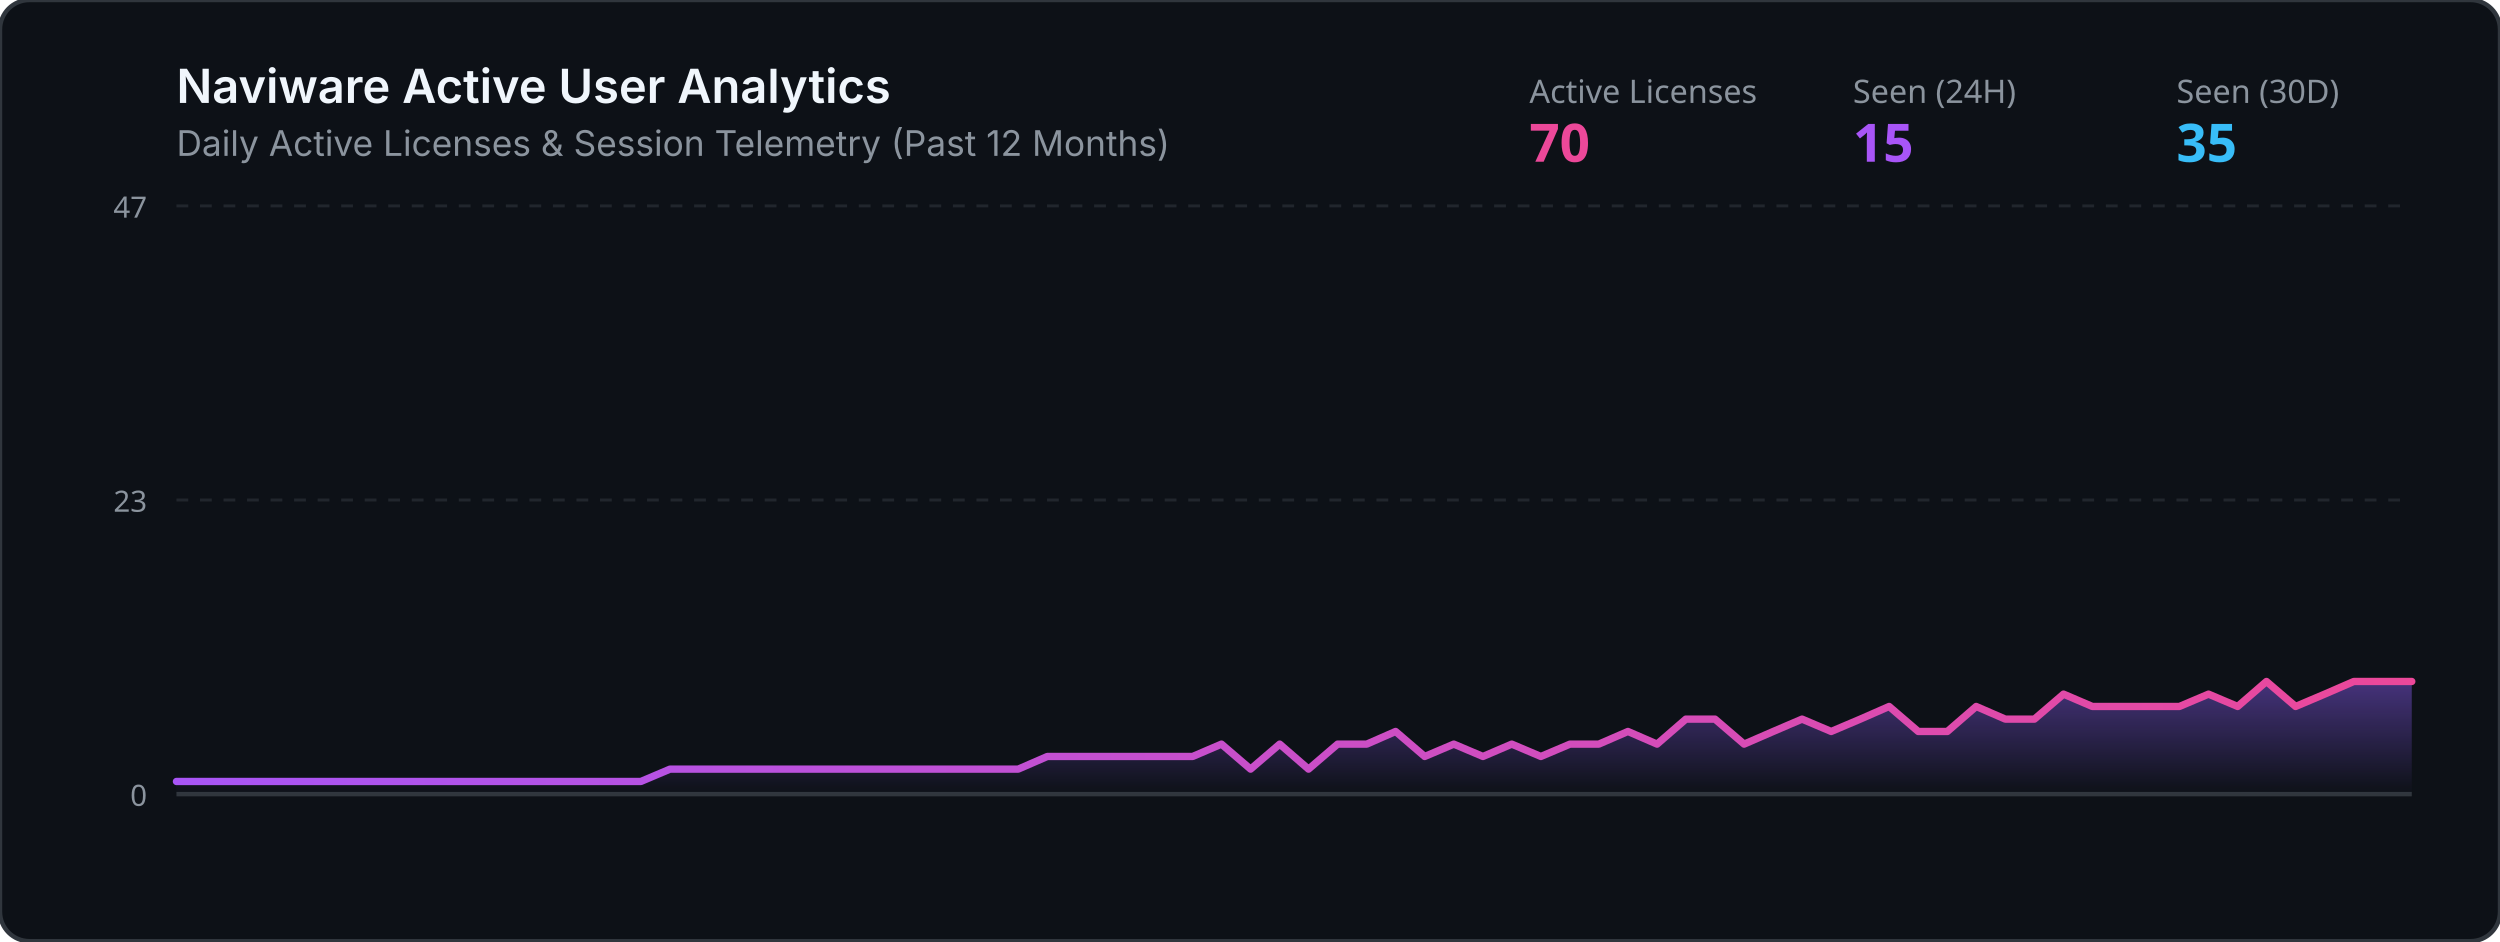
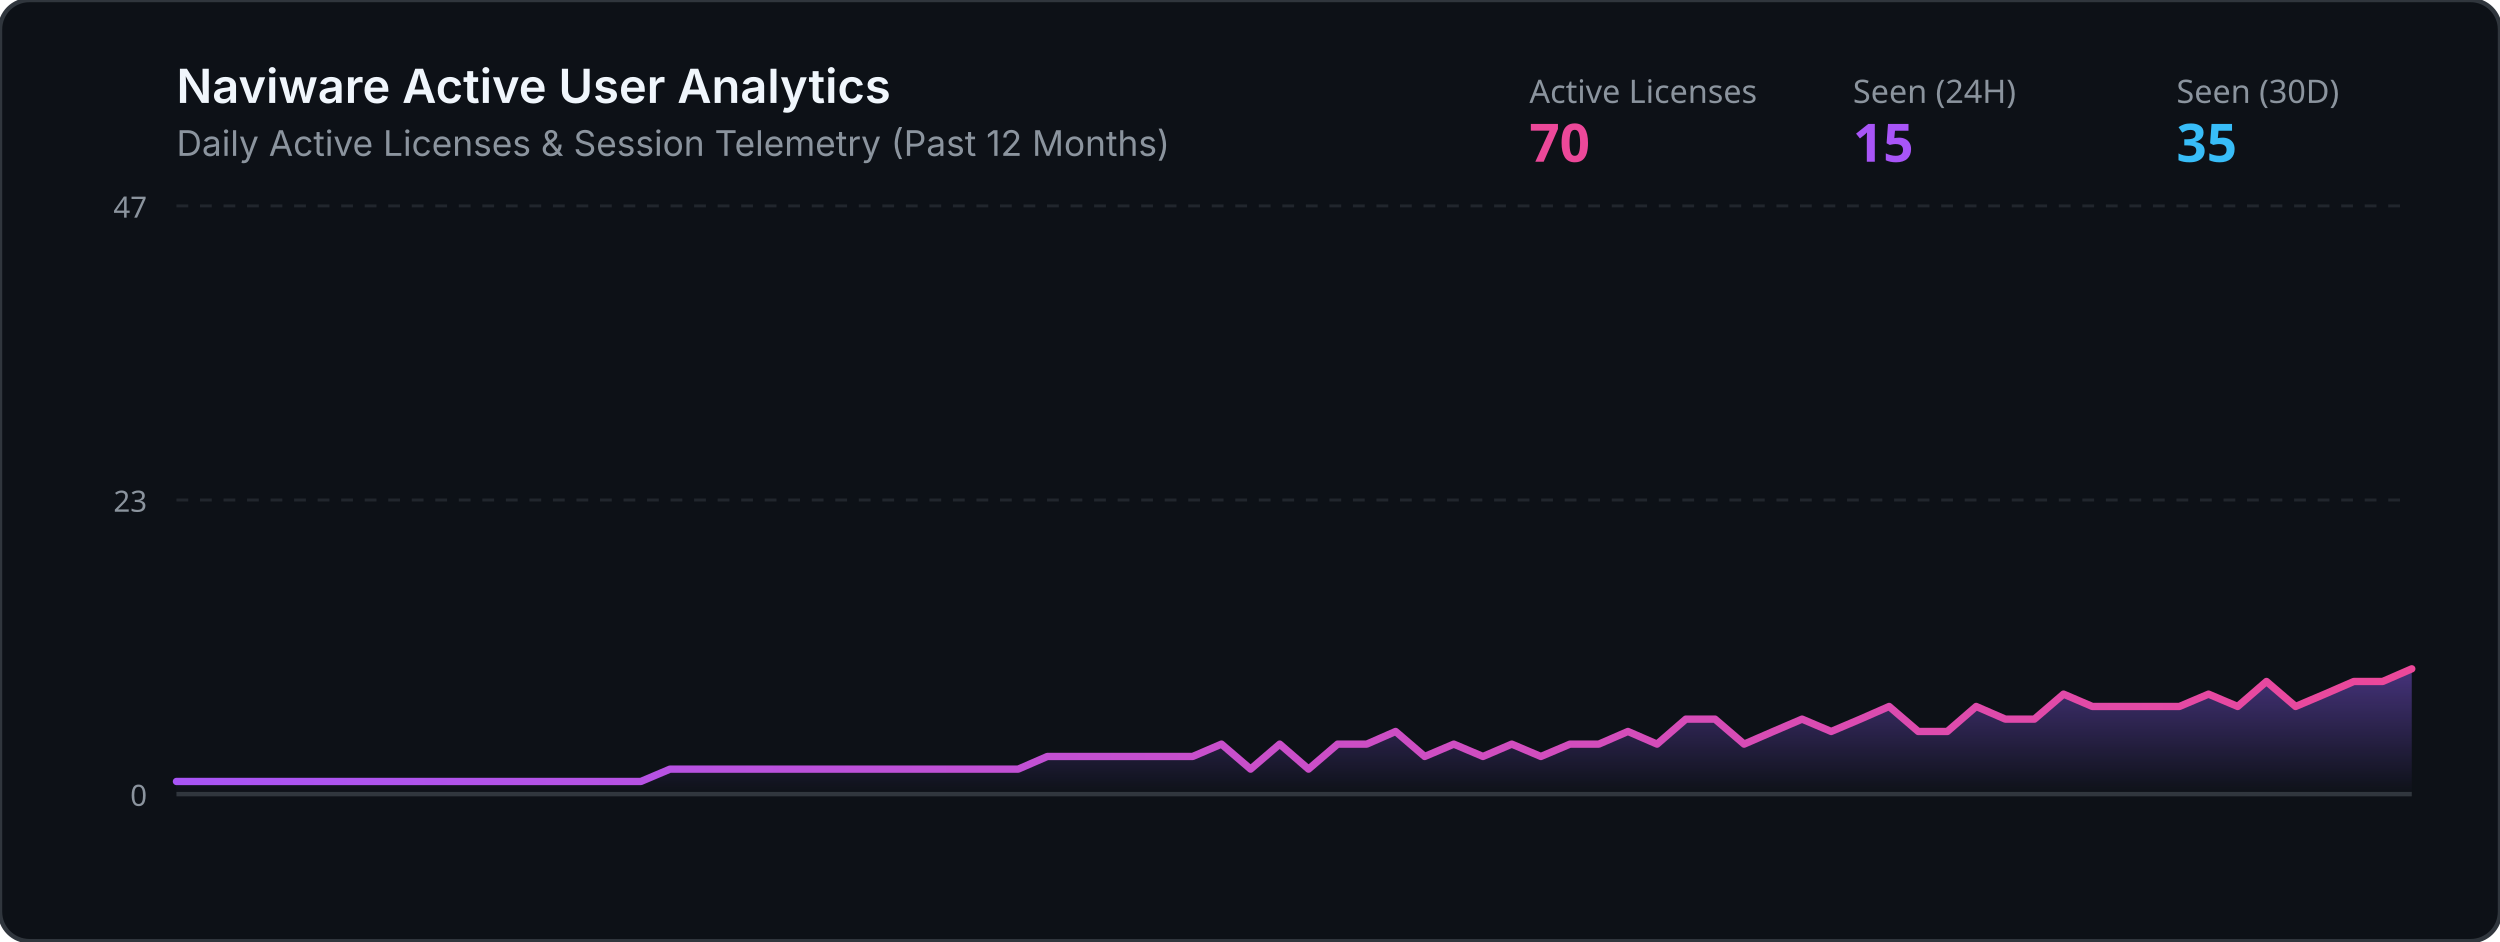
<svg xmlns="http://www.w3.org/2000/svg" viewBox="0 0 850 320" width="100%" height="320">
  <defs>
    <linearGradient id="grad" x1="0%" y1="0%" x2="0%" y2="100%">
      <stop offset="0%" stop-color="#8b5cf6" stop-opacity="0.45" />
      <stop offset="100%" stop-color="#8b5cf6" stop-opacity="0.0" />
    </linearGradient>
    <linearGradient id="lineGrad" x1="0%" y1="0%" x2="100%" y2="0%">
      <stop offset="0%" stop-color="#a855f7" />
      <stop offset="100%" stop-color="#ec4899" />
    </linearGradient>
  </defs>
  <rect width="850" height="320" rx="10" fill="#0d1117" stroke="#30363d" stroke-width="1.5" />
  <text x="60" y="35" fill="#f0f6fc" font-family="-apple-system,BlinkMacSystemFont,Segoe UI,sans-serif" font-size="16" font-weight="600">Naviware Active User Analytics</text>
  <text x="60" y="53" fill="#8b949e" font-family="-apple-system,BlinkMacSystemFont,Segoe UI,sans-serif" font-size="12">Daily Active Licenses &amp; Session Telemetry (Past 12 Months)</text>
  <text x="520" y="35" fill="#8b949e" font-family="sans-serif" font-size="11">Active Licenses</text>
  <text x="520" y="55" fill="#ec4899" font-family="sans-serif" font-size="18" font-weight="bold">70</text>
  <text x="630" y="35" fill="#8b949e" font-family="sans-serif" font-size="11">Seen (24H)</text>
  <text x="630" y="55" fill="#a855f7" font-family="sans-serif" font-size="18" font-weight="bold">15</text>
  <text x="740" y="35" fill="#8b949e" font-family="sans-serif" font-size="11">Seen (30D)</text>
  <text x="740" y="55" fill="#38bdf8" font-family="sans-serif" font-size="18" font-weight="bold">35</text>
  <line x1="60" y1="70" x2="820" y2="70" stroke="#21262d" stroke-width="1" stroke-dasharray="4" />
  <line x1="60" y1="170.0" x2="820" y2="170.0" stroke="#21262d" stroke-width="1" stroke-dasharray="4" />
  <line x1="60" y1="270" x2="820" y2="270" stroke="#30363d" stroke-width="1.5" />
  <text x="50" y="74" fill="#8b949e" font-family="sans-serif" font-size="10" text-anchor="end">47</text>
  <text x="50" y="174.0" fill="#8b949e" font-family="sans-serif" font-size="10" text-anchor="end">23</text>
  <text x="50" y="274" fill="#8b949e" font-family="sans-serif" font-size="10" text-anchor="end">0</text>
-   <polygon points="60,270 60.0,265.7 69.9,265.7 79.7,265.7 89.6,265.7 99.5,265.7 109.4,265.7 119.2,265.7 129.1,265.7 139.0,265.7 148.8,265.7 158.7,265.7 168.6,265.7 178.4,265.7 188.3,265.7 198.2,265.7 208.1,265.7 217.9,265.7 227.8,261.5 237.7,261.5 247.5,261.5 257.4,261.5 267.3,261.5 277.1,261.5 287.0,261.5 296.9,261.5 306.8,261.5 316.6,261.5 326.5,261.5 336.4,261.5 346.2,261.5 356.1,257.2 366.0,257.2 375.8,257.2 385.7,257.2 395.6,257.2 405.5,257.2 415.3,253.0 425.2,261.5 435.1,253.0 444.9,261.5 454.8,253.0 464.7,253.0 474.5,248.7 484.4,257.2 494.3,253.0 504.2,257.2 514.0,253.0 523.9,257.2 533.8,253.0 543.6,253.0 553.5,248.7 563.4,253.0 573.2,244.5 583.1,244.5 593.0,253.0 602.9,248.7 612.7,244.5 622.6,248.7 632.5,244.5 642.3,240.2 652.2,248.7 662.1,248.7 671.9,240.2 681.8,244.5 691.7,244.5 701.6,236.0 711.4,240.2 721.3,240.2 731.2,240.2 741.0,240.2 750.9,236.0 760.8,240.2 770.6,231.7 780.5,240.2 790.4,236.0 800.3,231.7 810.1,231.7 820.0,231.7 820,270" fill="url(#grad)" />
-   <polyline points="60.0,265.7 69.9,265.7 79.7,265.7 89.6,265.7 99.5,265.7 109.4,265.7 119.2,265.7 129.1,265.7 139.0,265.7 148.8,265.7 158.7,265.7 168.6,265.7 178.4,265.7 188.3,265.7 198.2,265.7 208.1,265.7 217.9,265.7 227.8,261.5 237.7,261.5 247.5,261.5 257.4,261.5 267.3,261.5 277.1,261.5 287.0,261.5 296.9,261.5 306.8,261.5 316.6,261.5 326.5,261.5 336.4,261.5 346.2,261.5 356.1,257.2 366.0,257.2 375.8,257.2 385.7,257.2 395.6,257.2 405.5,257.2 415.3,253.0 425.2,261.5 435.1,253.0 444.9,261.5 454.8,253.0 464.7,253.0 474.5,248.7 484.4,257.2 494.3,253.0 504.2,257.2 514.0,253.0 523.9,257.2 533.8,253.0 543.6,253.0 553.5,248.7 563.4,253.0 573.2,244.5 583.1,244.5 593.0,253.0 602.9,248.7 612.7,244.5 622.6,248.7 632.5,244.5 642.3,240.2 652.2,248.7 662.1,248.7 671.9,240.2 681.8,244.5 691.7,244.5 701.6,236.0 711.4,240.2 721.3,240.2 731.2,240.2 741.0,240.2 750.9,236.0 760.8,240.2 770.6,231.7 780.5,240.2 790.4,236.0 800.3,231.7 810.1,231.7 820.0,231.7" fill="none" stroke="url(#lineGrad)" stroke-width="2.5" stroke-linecap="round" stroke-linejoin="round" />
+   <polygon points="60,270 60.0,265.7 69.9,265.7 79.7,265.7 89.6,265.7 99.5,265.7 109.4,265.7 119.2,265.7 129.1,265.7 139.0,265.7 148.8,265.7 158.7,265.7 168.6,265.7 178.4,265.7 188.3,265.7 198.2,265.7 208.1,265.7 217.9,265.7 227.8,261.5 237.7,261.5 247.5,261.5 257.4,261.5 267.3,261.5 277.1,261.5 287.0,261.5 296.9,261.5 306.8,261.5 316.6,261.5 326.5,261.5 336.4,261.5 346.2,261.5 356.1,257.2 366.0,257.2 375.8,257.2 385.7,257.2 395.6,257.2 405.5,257.2 415.3,253.0 425.2,261.5 435.1,253.0 444.9,261.5 454.8,253.0 464.7,253.0 474.5,248.7 484.4,257.2 494.3,253.0 504.2,257.2 514.0,253.0 523.9,257.2 533.8,253.0 543.6,253.0 553.5,248.7 563.4,253.0 573.2,244.5 583.1,244.5 593.0,253.0 602.9,248.7 612.7,244.5 622.6,248.7 632.5,244.5 642.3,240.2 652.2,248.7 662.1,248.7 671.9,240.2 681.8,244.5 691.7,244.5 701.6,236.0 711.4,240.2 721.3,240.2 731.2,240.2 741.0,240.2 750.9,236.0 760.8,240.2 770.6,231.7 780.5,240.2 790.4,236.0 800.3,231.7 810.1,231.7 820.0,227.4 820,270" fill="url(#grad)" />
+   <polyline points="60.0,265.7 69.9,265.7 79.7,265.7 89.6,265.7 99.5,265.7 109.4,265.7 119.2,265.7 129.1,265.7 139.0,265.7 148.8,265.7 158.7,265.7 168.6,265.7 178.4,265.7 188.3,265.7 198.2,265.7 208.1,265.7 217.9,265.7 227.8,261.5 237.7,261.5 247.5,261.5 257.4,261.5 267.3,261.5 277.1,261.5 287.0,261.5 296.9,261.5 306.8,261.5 316.6,261.5 326.5,261.5 336.4,261.5 346.2,261.5 356.1,257.2 366.0,257.2 375.8,257.2 385.7,257.2 395.6,257.2 405.5,257.2 415.3,253.0 425.2,261.5 435.1,253.0 444.9,261.5 454.8,253.0 464.7,253.0 474.5,248.7 484.4,257.2 494.3,253.0 504.2,257.2 514.0,253.0 523.9,257.2 533.8,253.0 543.6,253.0 553.5,248.7 563.4,253.0 573.2,244.5 583.1,244.5 593.0,253.0 602.9,248.7 612.7,244.5 622.6,248.7 632.5,244.5 642.3,240.2 652.2,248.7 662.1,248.7 671.9,240.2 681.8,244.5 691.7,244.5 701.6,236.0 711.4,240.2 721.3,240.2 731.2,240.2 741.0,240.2 750.9,236.0 760.8,240.2 770.6,231.7 780.5,240.2 790.4,236.0 800.3,231.7 810.1,231.7 820.0,227.4" fill="none" stroke="url(#lineGrad)" stroke-width="2.5" stroke-linecap="round" stroke-linejoin="round" />
</svg>
